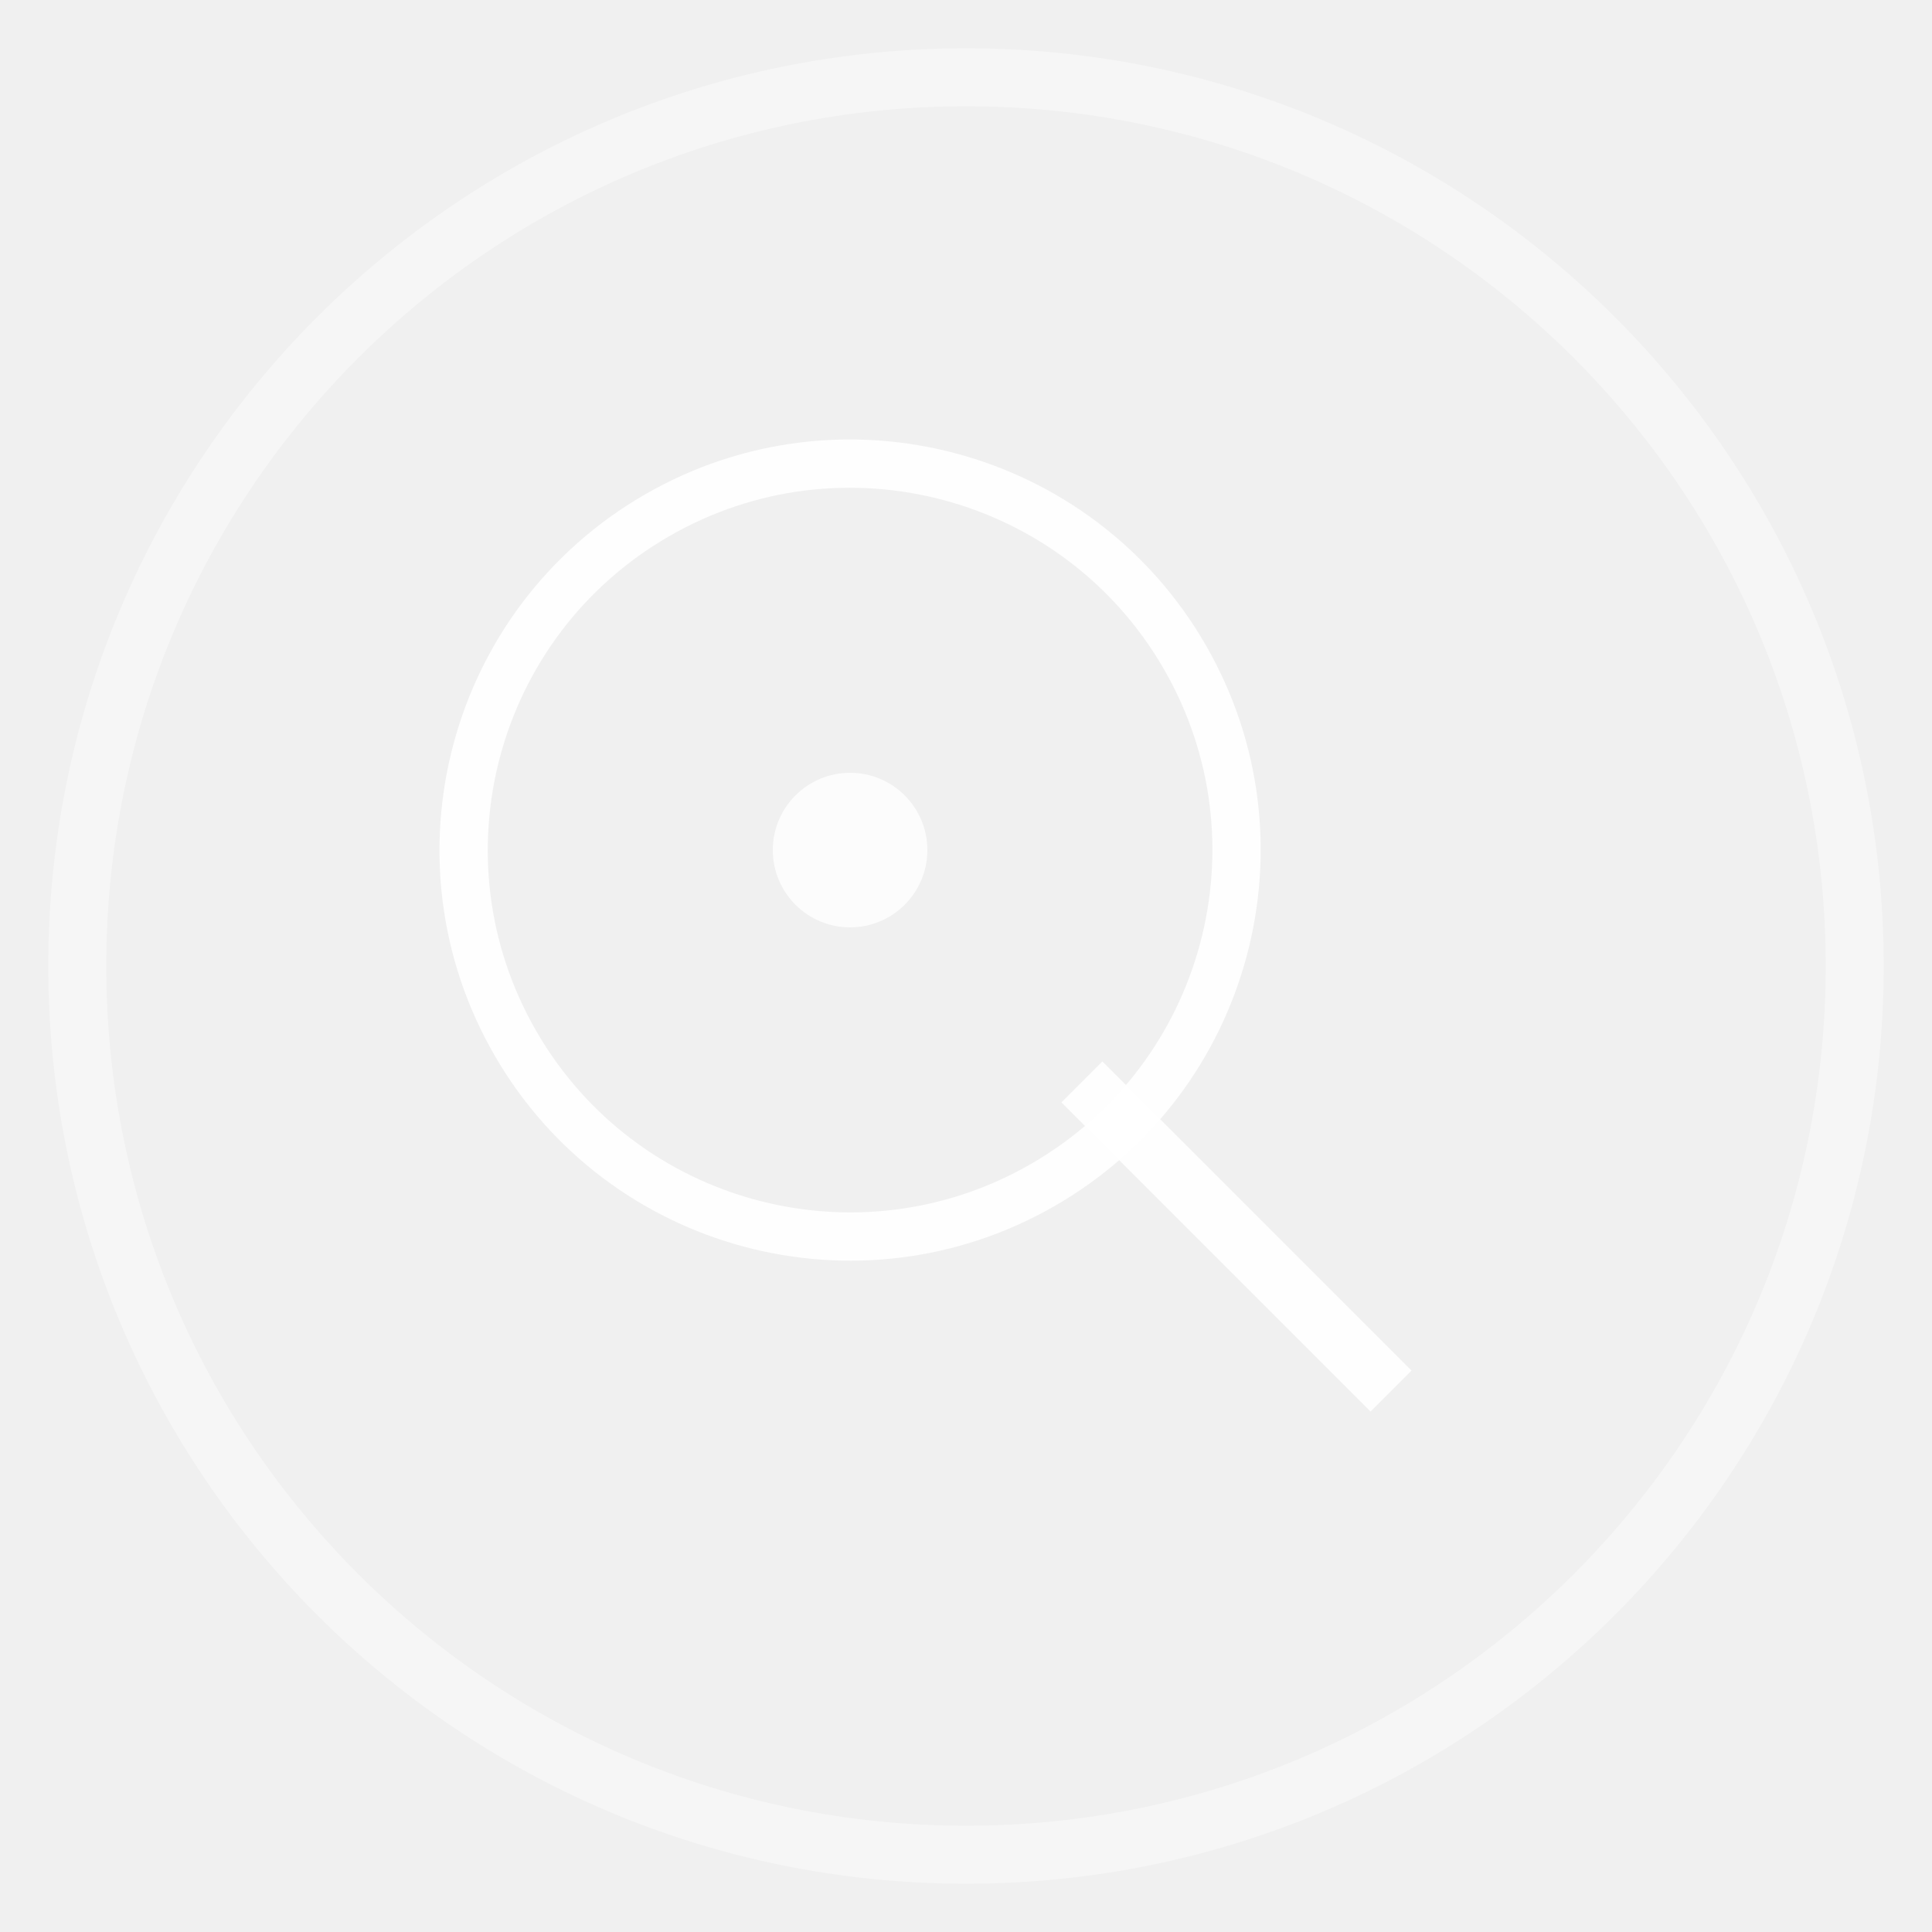
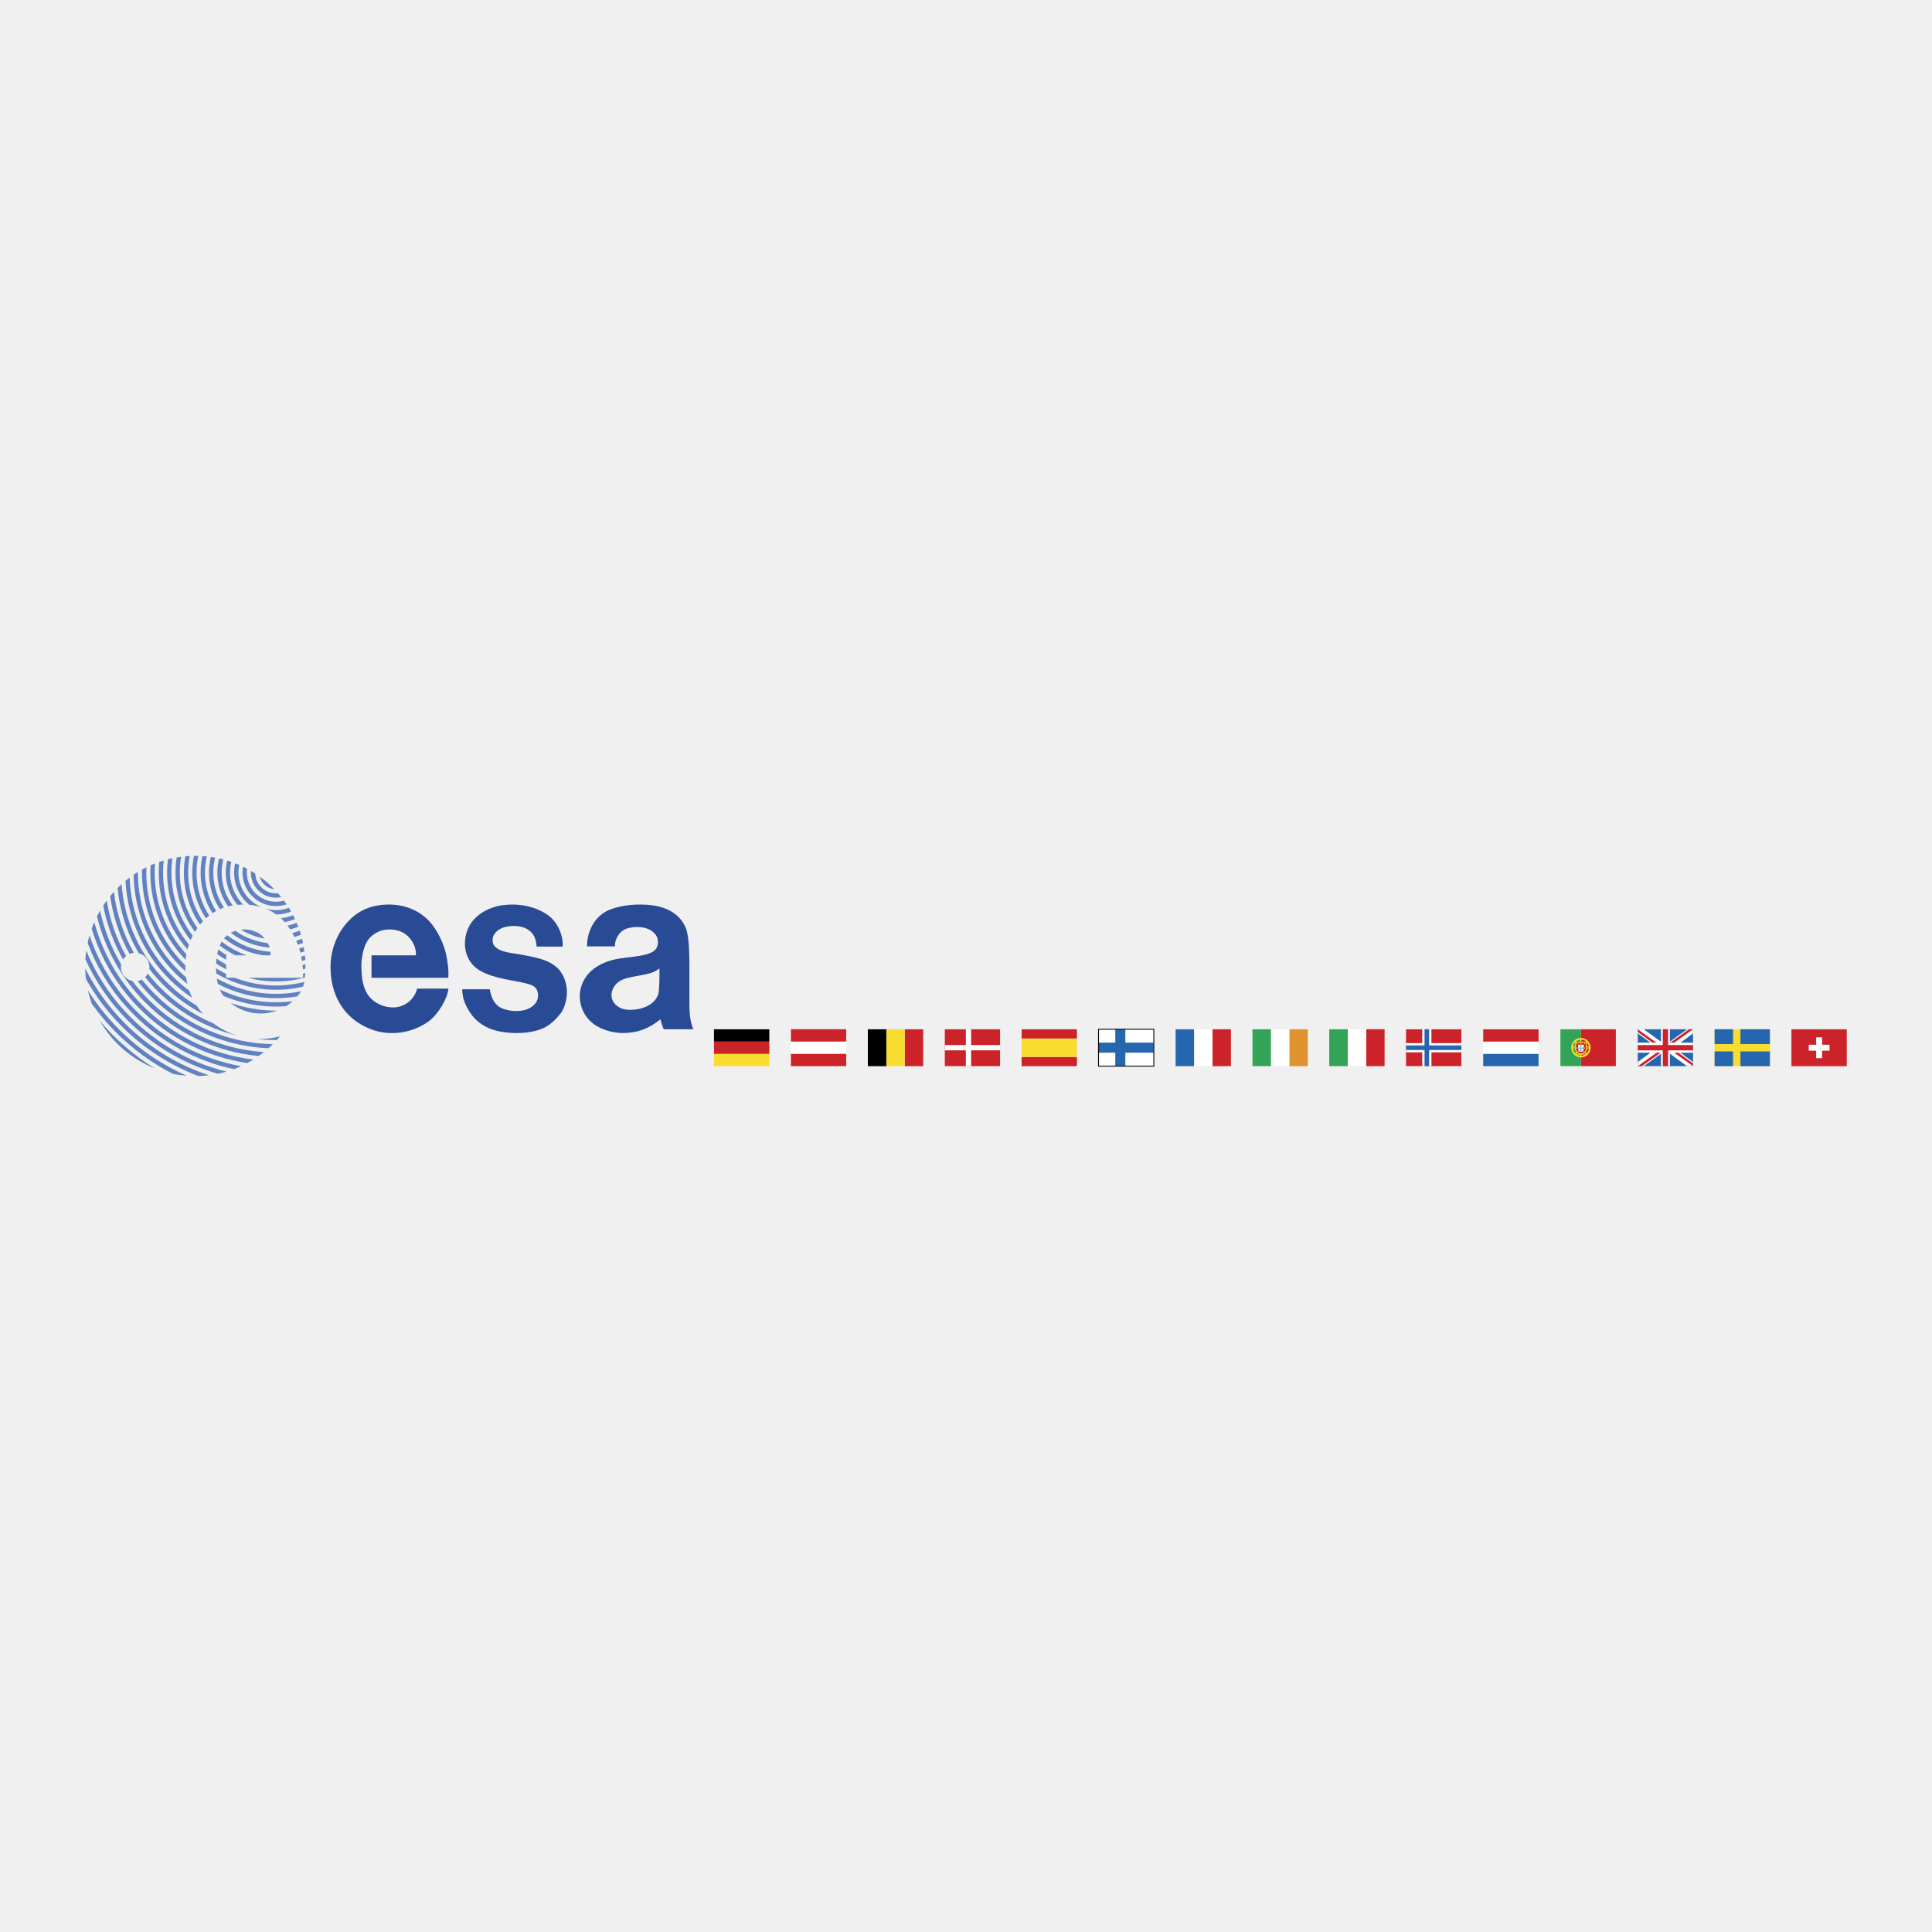
- <svg xmlns="http://www.w3.org/2000/svg" viewBox="0 0 100 100" width="48" height="48">
-   <circle cx="50" cy="50" r="46" fill="none" stroke="#ffffff" stroke-width="3" opacity="0.4" />
-   <ellipse cx="44" cy="44" rx="20" ry="20" fill="none" stroke="#ffffff" stroke-width="2.5" opacity="0.9" transform="rotate(-30 44 44)" />
-   <line x1="56" y1="56" x2="72" y2="72" stroke="#ffffff" stroke-width="3" opacity="0.9" />
-   <circle cx="44" cy="44" r="4" fill="#ffffff" opacity="0.8" />
+ <svg xmlns="http://www.w3.org/2000/svg" width="48" height="48" viewBox="0 0 192.756 192.756">
+   <path d="M48.865 98.699c.17.988.56 1.723 1.475 1.998 1.068.318 2.431.256 3.104-.631.232-.307.296-.775.184-1.145-.186-.607-.722-.723-1.75-.947-.917-.197-3.147-.449-4.345-1.377-.966-.75-1.458-2.156-.94-3.688.555-1.643 2.24-2.411 3.481-2.587 2.359-.334 4.259.529 5.06 1.389.617.661 1.059 1.701 1.01 2.73h-2.598c-.041-.305-.068-.63-.199-.904-.302-.728-1.068-1.13-1.871-1.143-.904-.049-1.833.17-2.241.956-.124.292-.136.774.102 1.042.57.643 1.669.661 2.593.839 1.607.308 3.362.555 4.16 1.955.873 1.529.36 3.268-.188 3.965-.383.486-.847.959-1.436 1.293-1.013.574-2.727.781-4.421.5-1.538-.254-2.573-1.016-3.172-1.961-.472-.736-.734-1.355-.761-2.283h2.753v-.001zM37.061 95.314h4.428c.094-1.002-.685-2.142-1.702-2.448-.975-.291-1.979-.129-2.753.559-.752.666-.984 2.048-.981 2.968.005 1.664.338 2.807 1.276 3.504.628.463 2.105 1.051 3.353.135a2.48 2.48 0 0 0 .936-1.398h3.12c-.09 1.002-1.015 2.564-1.971 3.266-1.671 1.223-3.93 1.473-5.688.812-3.739-1.406-4.329-4.996-4.039-7.159a6.814 6.814 0 0 1 .905-2.58c.865-1.412 2.137-2.407 3.865-2.656 1.987-.285 3.867.291 5.094 1.677.717.809 1.375 2.134 1.599 3.211.155.749.284 1.543.226 2.348h-7.665v-2.239h-.003zM58.565 94.419c.006-1.548.775-3.083 2.323-3.682 1.174-.455 2.753-.581 4.068-.431 2.566.301 3.4 1.812 3.598 2.719.198.904.203 1.904.225 2.865v3.843c.014.727-.041 2.061.406 2.959h-2.944c-.138-.164-.31-.838-.348-.996-1.016.807-2.064 1.348-3.7 1.367-.93.012-2.176-.281-3.027-.949-1.317-1.033-1.436-2.578-1.251-3.402.481-2.146 2.577-2.906 4.043-3.1 1.99-.262 3.429-.322 3.649-1.302.106-.477-.01-.882-.333-1.218-.695-.714-2-.713-2.81-.425-.591.211-1.155.972-1.105 1.751h-2.794v.001zm7.227 2.202c-.388.277-.588.42-1.36.584-1.559.332-2.635.326-3.201 1.299-.173.299-.36.83-.087 1.355.273.531.861.867 1.558.889 1.332.039 2.548-.459 2.944-1.479.174-.376.149-2.39.146-2.648z" fill-rule="evenodd" clip-rule="evenodd" fill="#294a94" />
+   <path d="M9.951 101.836a11.01 11.01 0 0 0 5.498 4.758 22.962 22.962 0 0 1-5.498-4.758zM8.77 98.801c.104.467.238.922.4 1.361a22.796 22.796 0 0 0 2.414 2.848 22.532 22.532 0 0 0 5.639 4.117c.462.098.933.164 1.414.201a22.047 22.047 0 0 1-6.752-4.619 21.981 21.981 0 0 1-3.115-3.908z" fill-rule="evenodd" clip-rule="evenodd" fill="#6082c0" />
+   <path d="M8.504 96.625c.007.355.033.703.072 1.049a21.735 21.735 0 0 0 3.599 4.744 21.619 21.619 0 0 0 7.611 4.939c.355-.01.708-.035 1.052-.078a21.228 21.228 0 0 1-8.361-5.162 21.257 21.257 0 0 1-3.973-5.492z" fill-rule="evenodd" clip-rule="evenodd" fill="#6082c0" />
+   <path d="M8.606 94.84c-.04.287-.068.579-.085.873a20.818 20.818 0 0 0 4.244 6.115 20.772 20.772 0 0 0 8.978 5.301c.287-.061.571-.133.849-.213a20.341 20.341 0 0 1-9.525-5.391 20.35 20.35 0 0 1-4.461-6.685z" fill-rule="evenodd" clip-rule="evenodd" fill="#6082c0" />
+   <path d="M8.931 93.317a10.3 10.3 0 0 0-.188.751 19.984 19.984 0 0 0 4.614 7.168 19.97 19.97 0 0 0 9.979 5.432c.241-.09.48-.188.714-.295a19.534 19.534 0 0 1-10.392-5.438 19.531 19.531 0 0 1-4.727-7.618z" fill-rule="evenodd" clip-rule="evenodd" fill="#6082c0" />
+   <path d="M9.404 92.003c-.093.213-.178.427-.257.647a19.16 19.16 0 0 0 4.8 7.997 19.12 19.12 0 0 0 10.729 5.414c.203-.109.405-.227.602-.348a18.71 18.71 0 0 1-11.028-5.369 18.717 18.717 0 0 1-4.846-8.341z" fill-rule="evenodd" clip-rule="evenodd" fill="#6082c0" />
+   <path d="M13.2 97.871a1.425 1.425 0 0 1-1.112-1.655 17.887 17.887 0 0 1-2.103-5.364c-.109.187-.212.376-.31.568a18.318 18.318 0 0 0 4.862 8.635 18.334 18.334 0 0 0 11.273 5.303c.176-.125.349-.256.516-.391a17.89 17.89 0 0 1-11.489-5.217 18.291 18.291 0 0 1-1.637-1.879z" fill-rule="evenodd" clip-rule="evenodd" fill="#6082c0" />
+   <path d="M12.576 95.386a17.037 17.037 0 0 1-1.931-5.535c-.118.163-.234.327-.345.496a17.38 17.38 0 0 0 1.979 5.381c.079-.128.179-.246.297-.342zM14.152 97.732a1.35 1.35 0 0 1-.43.146c.431.549.9 1.078 1.405 1.584a17.47 17.47 0 0 0 11.658 5.123c.148-.133.297-.27.44-.412a17.066 17.066 0 0 1-11.795-5.012 17.297 17.297 0 0 1-1.278-1.429z" fill-rule="evenodd" clip-rule="evenodd" fill="#6082c0" />
+   <path d="M25.545 103.648a16.64 16.64 0 0 0 2.07.119c.11-.123.218-.25.325-.377a7.688 7.688 0 0 1-2.395.258zM16.022 98.568c-.46-.455-.885-.938-1.278-1.434a1.48 1.48 0 0 1-.262.357c.381.477.793.939 1.236 1.381a16.608 16.608 0 0 0 7.899 4.43 7.708 7.708 0 0 1-2.331-1.205 16.18 16.18 0 0 1-5.264-3.529zM13.353 95.062a16.254 16.254 0 0 1-1.988-6.088c-.128.142-.253.286-.375.435a16.667 16.667 0 0 0 1.933 5.762c.134-.057.278-.095.43-.109z" fill-rule="evenodd" clip-rule="evenodd" fill="#6082c0" />
+   <path d="M20.039 100.898a6.243 6.243 0 0 1-.435-.582 15.483 15.483 0 0 1-2.989-2.336 15.38 15.38 0 0 1-4.482-9.768 10.1 10.1 0 0 0-.398.376 15.824 15.824 0 0 0 2.112 6.515 1.42 1.42 0 0 1 1.047 1.562c.43.561.902 1.104 1.417 1.619a15.839 15.839 0 0 0 3.971 2.896l-.009-.006a9.537 9.537 0 0 1-.234-.276z" fill-rule="evenodd" clip-rule="evenodd" fill="#6082c0" />
+   <path d="M17.203 97.389a14.572 14.572 0 0 1-4.27-9.833c-.141.104-.28.213-.414.325a14.984 14.984 0 0 0 4.381 9.813 15.242 15.242 0 0 0 2.282 1.873 6.934 6.934 0 0 1-.299-.734 15.166 15.166 0 0 1-1.68-1.444zM23.001 100.066a4.809 4.809 0 0 0 2.992 1.053c.577 0 1.128-.104 1.64-.289a13.761 13.761 0 0 1-4.632-.764z" fill-rule="evenodd" clip-rule="evenodd" fill="#6082c0" />
+   <path d="M17.795 96.799a13.736 13.736 0 0 1-4.035-9.804 7.952 7.952 0 0 0-.427.275 14.16 14.16 0 0 0 4.158 9.832c.386.385.789.74 1.202 1.074a8.254 8.254 0 0 1-.125-.666 14.751 14.751 0 0 1-.773-.711z" fill-rule="evenodd" clip-rule="evenodd" fill="#6082c0" />
+   <path d="M18.486 96.303a12.897 12.897 0 0 1-3.878-9.776c-.148.074-.294.15-.438.229a13.326 13.326 0 0 0 4.331 10.153 7.864 7.864 0 0 1-.015-.606zM21.921 98.717c.098.234.216.443.358.635a13.437 13.437 0 0 0 6.263 1.037c.236-.148.456-.316.661-.5-2.462.318-5-.071-7.282-1.172z" fill-rule="evenodd" clip-rule="evenodd" fill="#6082c0" />
+   <path d="M21.632 97.625c.028.193.065.375.108.549a12.576 12.576 0 0 0 7.929 1.234c.019-.023.038-.045.057-.07.11-.135.209-.281.296-.436-2.822.59-5.813.162-8.39-1.277zM18.595 95.211a12.067 12.067 0 0 1-3.129-9.065c-.149.06-.296.12-.442.185a12.506 12.506 0 0 0 3.492 9.426 5.529 5.529 0 0 1 .079-.546z" fill-rule="evenodd" clip-rule="evenodd" fill="#6082c0" />
+   <path d="M16.334 85.847a9.697 9.697 0 0 0-.447.144 11.681 11.681 0 0 0 2.815 8.735c.044-.163.094-.328.15-.486a11.262 11.262 0 0 1-2.518-8.393zM22.562 97.168a10.615 10.615 0 0 1-1.007-.561c.003.178.012.352.023.516 2.634 1.564 5.749 2 8.653 1.316.051-.139.093-.287.123-.438l.005-.035a11.338 11.338 0 0 1-6.927-.414h-.87v-.384zM21.557 96.129c.326.215.663.408 1.005.586v-.486c-.33-.18-.65-.376-.963-.594-.021.17-.035.336-.042.494z" fill-rule="evenodd" clip-rule="evenodd" fill="#6082c0" />
+   <path d="M24.736 97.553c1.859.494 3.823.488 5.679-.021.016-.15.027-.303.037-.457-.07.021-.141.039-.212.059 0 .141-.004.279-.014.42h-5.49v-.001zM17.201 85.625c-.15.032-.299.067-.448.104a10.86 10.86 0 0 0 2.266 8.071c.063-.148.131-.293.205-.438a10.438 10.438 0 0 1-2.023-7.737z" fill-rule="evenodd" clip-rule="evenodd" fill="#6082c0" />
+   <path d="M19.695 92.589a9.592 9.592 0 0 1-1.625-7.112c-.15.02-.298.042-.445.068a10.015 10.015 0 0 0 1.817 7.43l.001-.002a6.68 6.68 0 0 1 .252-.384zM30.475 96.375l-.002-.18c-.096.031-.192.059-.289.088.018.142.032.287.042.432.083-.021.164-.045.246-.07l.003-.27zM21.67 95.189c.289.208.587.399.892.575v-.45h.083a9.384 9.384 0 0 1-.863-.576 4.869 4.869 0 0 0-.112.451zM30.459 95.772c-.01-.149-.02-.295-.035-.443-.124.044-.25.082-.375.121.027.14.053.281.076.427.112-.032.223-.067.334-.105z" fill-rule="evenodd" clip-rule="evenodd" fill="#6082c0" />
+   <path d="M18.932 85.4c-.148.009-.294.019-.441.032a9.194 9.194 0 0 0 1.462 6.819 5.84 5.84 0 0 1 .294-.336 8.76 8.76 0 0 1-1.315-6.515zM24.611 95.314a8.706 8.706 0 0 1-2.492-1.372 3.058 3.058 0 0 0-.195.393 8.972 8.972 0 0 0 1.574.979h1.113z" fill-rule="evenodd" clip-rule="evenodd" fill="#6082c0" />
+   <path d="M19.788 85.391c-.1-.002-.199-.004-.301-.004a6.17 6.17 0 0 0-.138.002 8.343 8.343 0 0 0 1.191 6.235c.107-.098.216-.191.33-.281a7.927 7.927 0 0 1-1.082-5.952zM30.378 94.917a12.076 12.076 0 0 0-.066-.437 8.648 8.648 0 0 1-.462.156c.044.142.083.281.115.417.138-.044.277-.088.413-.136zM26.988 95.314c.011-.115.01-.234-.002-.353a7.902 7.902 0 0 1-4.316-1.65 2.395 2.395 0 0 0-.318.299 8.299 8.299 0 0 0 3.917 1.704h.719z" fill-rule="evenodd" clip-rule="evenodd" fill="#6082c0" />
+   <path d="M20.633 85.446a8.996 8.996 0 0 0-.435-.035 7.536 7.536 0 0 0 1.001 5.697 4.78 4.78 0 0 1 .372-.22 7.106 7.106 0 0 1-.938-5.442zM30.233 94.079a9.052 9.052 0 0 0-.099-.426 6.802 6.802 0 0 1-.583.201c.059.133.114.268.164.401.174-.051.347-.112.518-.176zM26.718 94.097a7.057 7.057 0 0 1-3.237-1.227c-.156.053-.309.12-.456.202a7.493 7.493 0 0 0 3.878 1.477 2.62 2.62 0 0 0-.185-.452zM30.027 93.263a11.13 11.13 0 0 0-.129-.413 6.822 6.822 0 0 1-.728.242c.072.129.143.259.208.391a6.98 6.98 0 0 0 .649-.22zM25.664 93.023a5.758 5.758 0 0 1-.558-.206 3.033 3.033 0 0 0-1.074-.068 6.613 6.613 0 0 0 2.384.896 2.523 2.523 0 0 0-.752-.622z" fill-rule="evenodd" clip-rule="evenodd" fill="#6082c0" />
+   <path d="M21.462 85.564a14.681 14.681 0 0 0-.428-.068 6.696 6.696 0 0 0 .901 5.21c.133-.059.271-.113.413-.161a6.25 6.25 0 0 1-.886-4.981zM29.758 92.466a8.525 8.525 0 0 0-.161-.399c-.295.123-.6.216-.906.281.089.12.175.25.26.382.274-.068.544-.155.807-.264z" fill-rule="evenodd" clip-rule="evenodd" fill="#6082c0" />
+   <path d="M22.28 85.746c-.138-.037-.279-.07-.42-.102a5.848 5.848 0 0 0 .895 4.782c.152-.038.307-.07.466-.094a5.417 5.417 0 0 1-.941-4.586z" fill-rule="evenodd" clip-rule="evenodd" fill="#6082c0" />
+   <path d="M24.25 90.248a4.582 4.582 0 0 1-1.17-4.258 9.85 9.85 0 0 0-.411-.134 5.011 5.011 0 0 0 1.022 4.417c.189-.016.374-.023.559-.025zM28.402 91.994l.002.002a5.176 5.176 0 0 0 1.028-.296 10.816 10.816 0 0 0-.192-.389 4.613 4.613 0 0 1-1.214.3c.13.118.257.246.376.383z" fill-rule="evenodd" clip-rule="evenodd" fill="#6082c0" />
+   <path d="M24.887 89.706a3.747 3.747 0 0 1-1.018-3.411 8.653 8.653 0 0 0-.407-.166 4.172 4.172 0 0 0 1.408 4.143c.426.038.839.12 1.234.245a3.723 3.723 0 0 1-1.217-.811zM29.044 90.952a14.427 14.427 0 0 0-.224-.378 3.76 3.76 0 0 1-2.353.071c.385.153.75.349 1.086.588a4.218 4.218 0 0 0 1.491-.281z" fill-rule="evenodd" clip-rule="evenodd" fill="#6082c0" />
+   <path d="M28.596 90.226a13.207 13.207 0 0 0-.264-.371 2.903 2.903 0 0 1-2.853-.742 2.9 2.9 0 0 1-.826-2.439 11.855 11.855 0 0 0-.405-.207 3.343 3.343 0 0 0 4.348 3.759z" fill-rule="evenodd" clip-rule="evenodd" fill="#6082c0" />
+   <path d="M28.063 89.506c-.106-.131-.214-.26-.325-.386a2.072 2.072 0 0 1-2.273-1.966 12.7 12.7 0 0 0-.43-.264 2.495 2.495 0 0 0 .729 1.938 2.497 2.497 0 0 0 2.299.678z" fill-rule="evenodd" clip-rule="evenodd" fill="#6082c0" />
+   <path d="M27.367 88.718c-.447-.46-.931-.877-1.452-1.254a1.674 1.674 0 0 0 1.452 1.254z" fill-rule="evenodd" clip-rule="evenodd" fill="#6082c0" />
+   <path fill-rule="evenodd" clip-rule="evenodd" fill="#cc2229" d="M92.106 106.373v-3.682h-1.841v3.682h1.841z" />
+   <path fill-rule="evenodd" clip-rule="evenodd" fill="#f9dc30" d="M90.265 106.373v-3.682h-1.837v3.682h1.837z" />
+   <path fill-rule="evenodd" clip-rule="evenodd" d="M88.428 106.373v-3.682h-1.843v3.682h1.843z" />
+   <path fill-rule="evenodd" clip-rule="evenodd" fill="#f9dc30" d="M76.754 106.373v-1.228h-5.519v1.228h5.519z" />
+   <path fill-rule="evenodd" clip-rule="evenodd" fill="#cc2229" d="M76.754 105.145v-1.227h-5.519v1.227h5.519z" />
+   <path fill-rule="evenodd" clip-rule="evenodd" d="M76.754 103.918v-1.227h-5.519v1.227h5.519z" />
+   <path fill-rule="evenodd" clip-rule="evenodd" fill="#cc2229" d="M107.445 106.373v-.922h-5.517v.922h5.517z" />
+   <path fill-rule="evenodd" clip-rule="evenodd" fill="#f9dc30" d="M107.445 105.451v-1.84h-5.517v1.84h5.517z" />
+   <path fill-rule="evenodd" clip-rule="evenodd" fill="#cc2229" d="M107.445 103.611v-.92h-5.517v.92h5.517zM122.809 106.371v-3.68h-1.838v3.68h1.838z" />
+   <path fill-rule="evenodd" clip-rule="evenodd" fill="#fff" d="M120.971 106.371v-3.68h-1.842v3.68h1.842z" />
+   <path fill-rule="evenodd" clip-rule="evenodd" fill="#2566af" d="M119.129 106.371v-3.68h-1.838v3.68h1.838z" />
+   <path fill-rule="evenodd" clip-rule="evenodd" fill="#e0922f" d="M130.479 106.371v-3.68h-1.842v3.68h1.842z" />
+   <path fill-rule="evenodd" clip-rule="evenodd" fill="#fff" d="M128.637 106.371v-3.68h-1.836v3.68h1.836z" />
+   <path fill-rule="evenodd" clip-rule="evenodd" fill="#33a457" d="M126.801 106.371v-3.68h-1.842v3.68h1.842z" />
+   <path fill-rule="evenodd" clip-rule="evenodd" fill="#cc2229" d="M138.141 106.371v-3.682h-1.84v3.682h1.84z" />
+   <path fill-rule="evenodd" clip-rule="evenodd" fill="#fff" d="M136.301 106.371v-3.682h-1.834v3.682h1.834z" />
+   <path fill-rule="evenodd" clip-rule="evenodd" fill="#33a457" d="M134.467 106.371v-3.682h-1.846v3.682h1.846z" />
+   <path fill-rule="evenodd" clip-rule="evenodd" fill="#cc2229" d="M184.252 106.373v-3.682h-5.518v3.682h5.518z" />
+   <path fill-rule="evenodd" clip-rule="evenodd" fill="#fff" d="M182.533 104.234h-.742v-.74h-.594v.74h-.74v.592h.74v.746h.594v-.746h.742v-.592zM84.427 106.371v-3.683h-5.518v3.683h5.518z" />
+   <path fill-rule="evenodd" clip-rule="evenodd" fill="#cc2229" d="M84.427 106.371v-1.228h-5.518v1.228h5.518zM84.427 103.916v-1.228h-5.518v1.228h5.518zM99.777 106.367v-3.676h-5.512v3.676h5.512z" />
+   <path fill-rule="evenodd" clip-rule="evenodd" fill="#fff" d="M96.888 102.691v1.577h2.889v.523h-2.889v1.576h-.524v-1.576h-2.099v-.523h2.099v-1.577h.524zM115.117 106.367v-3.678H109.6v3.678h5.517z" />
+   <path fill-rule="evenodd" clip-rule="evenodd" fill="#2566af" d="M109.623 105.027h1.65v1.344h1.002v-1.344h2.817v-1.002h-2.817v-1.336h-1.002v1.336h-1.65v1.002z" />
+   <path fill-rule="evenodd" clip-rule="evenodd" fill="#cc2229" d="M145.797 106.367v-3.674h-5.514v3.674h5.514z" />
+   <path fill-rule="evenodd" clip-rule="evenodd" fill="#fff" d="M142.814 106.367v-1.377h2.983v-.918h-2.983v-1.379h-.919v1.379h-1.612v.918h1.612v1.377h.919z" />
+   <path fill-rule="evenodd" clip-rule="evenodd" fill="#2566af" d="M140.283 104.301h1.842v-1.608h.457v1.608h3.215v.459h-3.215v1.607h-.457v-1.607h-1.842v-.459z" />
+   <path fill-rule="evenodd" clip-rule="evenodd" fill="#fff" d="M153.502 106.373v-3.682h-5.523v3.682h5.523z" />
+   <path fill-rule="evenodd" clip-rule="evenodd" fill="#2566af" d="M153.502 106.373v-1.228h-5.523v1.228h5.523z" />
+   <path fill-rule="evenodd" clip-rule="evenodd" fill="#cc2229" d="M153.502 103.918v-1.227h-5.523v1.227h5.523z" />
+   <path fill-rule="evenodd" clip-rule="evenodd" fill="#2566af" d="M168.914 106.369v-3.678H163.4v3.678h5.514z" />
+   <path fill-rule="evenodd" clip-rule="evenodd" fill="#fff" d="M163.4 105.031h1.262l-1.262.928v.408h.592l1.725-1.236v1.236h.885v-1.236l1.714 1.236h.598v-.406l-1.26-.93h1.26l.002-1.002h-1.26l1.258-.931v-.407h-.596l-1.716 1.239v-1.239h-.885v1.239l-1.725-1.239h-.592v.407l1.262.931H163.4v1.002z" />
+   <path fill-rule="evenodd" clip-rule="evenodd" fill="#cc2229" d="M168.914 104.266h-2.488v-1.575h-.533v1.575H163.4v.531h2.493v1.57h.533v-1.57h2.488v-.531z" />
+   <path fill-rule="evenodd" clip-rule="evenodd" fill="#cc2229" d="M167.041 104.029l1.873-1.338h-.414l-1.873 1.338h.414zM165.273 105.031l-1.873 1.336h.414l1.872-1.336h-.413zM165.271 104.029l-1.871-1.338v.276l1.457 1.062h.414zM167.045 105.031l1.869 1.336v-.275l-1.455-1.061h-.414z" />
+   <path fill-rule="evenodd" clip-rule="evenodd" fill="#f9dc30" d="M176.584 106.373v-3.684h-5.518v3.684h5.518z" />
+   <path fill-rule="evenodd" clip-rule="evenodd" fill="#2566af" d="M172.906 104.166v-1.477h-1.84v1.477h1.84zM172.906 106.373V104.9h-1.84v1.473h1.84zM176.584 104.166v-1.477h-2.941v1.477h2.941zM176.584 106.373V104.9h-2.941v1.473h2.941z" />
+   <path fill-rule="evenodd" clip-rule="evenodd" fill="#33a457" d="M157.73 106.369v-3.678h-2.048v3.678h2.048z" />
+   <path fill-rule="evenodd" clip-rule="evenodd" fill="#cc2229" d="M161.213 106.369v-3.678h-3.481v3.678h3.481z" />
+   <path d="M157.73 103.551a.973.973 0 0 0-.973.979.97.97 0 0 0 .973.971.974.974 0 1 0 0-1.95zm0 1.781a.805.805 0 1 1 0-1.61.804.804 0 1 1 0 1.61z" fill-rule="evenodd" clip-rule="evenodd" fill="#f9dc30" />
+   <path d="M158.322 104.621a.585.585 0 0 1-.592.584.582.582 0 0 1-.584-.584v-.684h1.176v.684z" fill-rule="evenodd" clip-rule="evenodd" fill="#f9dc30" />
+   <path d="M158.225 104.621c0 .268-.23.486-.494.486a.485.485 0 0 1-.486-.486v-.586h.98v.586z" fill-rule="evenodd" clip-rule="evenodd" fill="#cc2229" />
+   <path d="M157.449 104.227v.395c0 .176.107.318.281.318.17 0 .283-.143.283-.318v-.395h-.564z" fill-rule="evenodd" clip-rule="evenodd" fill="#fff" />
+   <path d="M158.146 104.195v-.025c0-.018.049-.018.049-.018s-.01-.027-.049-.027c0 0 .012-.033-.025-.068-.037.035-.029.068-.029.068-.037 0-.055.027-.055.027s.055 0 .055.018v.025h.054zM157.754 104.195v-.025c0-.018.055-.018.055-.018s-.012-.027-.055-.027c0 0 .01-.033-.023-.068-.039.035-.027.068-.027.068-.043 0-.051.027-.051.027s.051 0 .051.018v.025h.05zM158.146 104.611v-.027c0-.015.049-.016.049-.016s-.01-.033-.049-.031c0 0 .012-.033-.025-.068-.037.035-.029.068-.029.068-.037-.002-.055.031-.055.031s.055 0 .055.016v.027h.054zM157.984 104.971s.006-.004.014-.02c.014-.012.062.016.062.016s.01-.027-.031-.053c0 0 .035-.018.029-.07-.064.008-.074.039-.074.039-.031-.025-.059-.008-.059-.008s.045.031.031.043a.108.108 0 0 0-.016.023l.044.03zM157.314 104.195v-.025c0-.018-.047-.018-.047-.018s.01-.027.047-.027c0 0-.008-.033.033-.068.031.035.023.068.023.068.041 0 .051.027.051.027s-.051 0-.051.018v.025h-.056zM157.314 104.611v-.027c0-.015-.047-.016-.047-.016s.01-.033.047-.031c0 0-.008-.033.033-.068.031.035.023.068.023.068.041-.002.051.031.051.031s-.051 0-.051.016v.027h-.056zM157.475 104.971s-.008-.004-.018-.02c-.006-.012-.051.016-.051.016s-.012-.027.025-.053c0 0-.029-.018-.02-.07.049.008.061.039.061.039.033-.025.062-.008.062-.008s-.047.031-.035.043a.269.269 0 0 1 .018.023l-.042.03z" fill-rule="evenodd" clip-rule="evenodd" fill="#f9dc30" />
+   <path fill-rule="evenodd" clip-rule="evenodd" fill="#2566af" d="M157.777 104.652v-.146h-.097v.146h.097zM157.598 104.652v-.146h-.098v.146h.098zM157.955 104.652v-.146h-.096v.146h.096zM157.777 104.865v-.144h-.097v.144h.097zM157.777 104.439v-.142h-.097v.142h.097z" />
+   <path fill-rule="evenodd" clip-rule="evenodd" fill="#f9dc30" d="M157.674 103.586v.352h.103v-.352h-.103zM158.641 104.484l-.352-.144-.037.098.281.111-.262.107.01.063.36-.145v-.09zM156.822 104.484l.356-.144.033.098-.283.111.265.107-.007.063-.364-.145v-.09zM158.336 105.182l-.129-.258-.092.047.106.205-.491-.024-.482.024.104-.205-.092-.047-.127.258.056.048.485-.025v.217h.103v-.217l.496.025.063-.048z" />
+   <path fill="none" stroke="#000" stroke-width=".089" stroke-miterlimit="2.613" d="M115.117 106.367v-3.678H109.6v3.678h5.517z" />
</svg>
